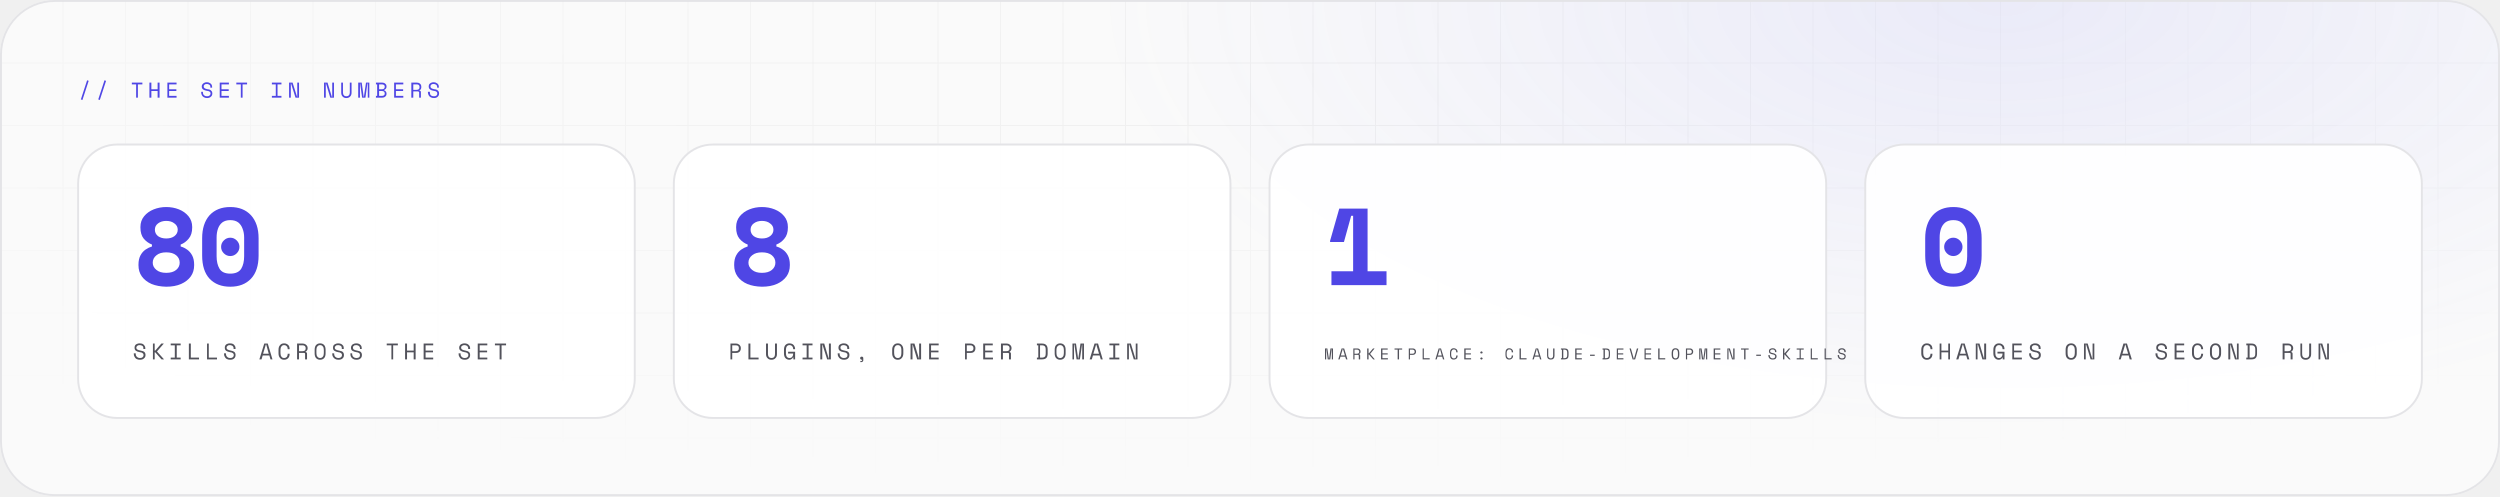
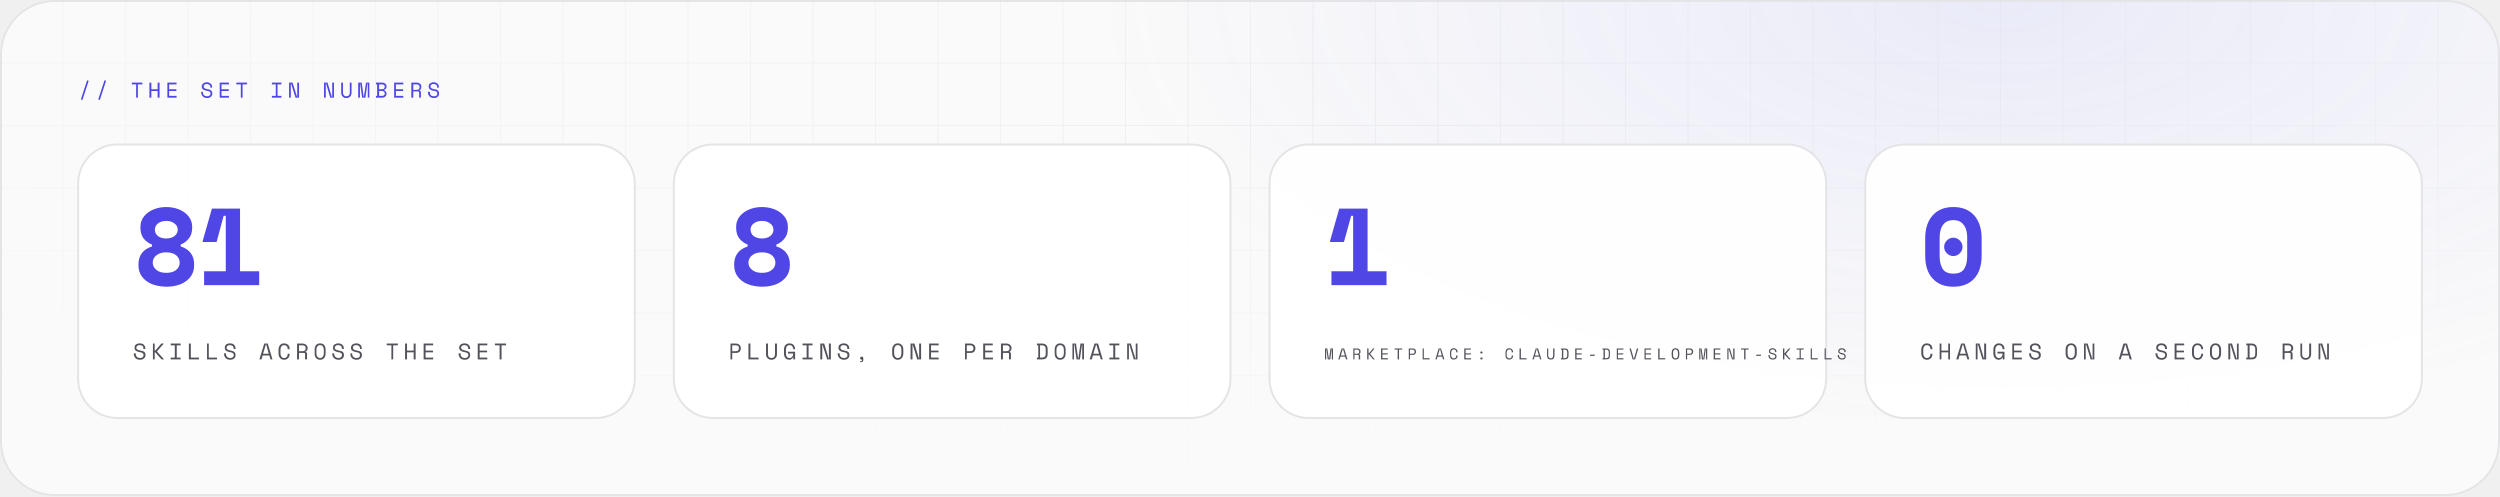
- <svg xmlns="http://www.w3.org/2000/svg" viewBox="0 0 1280 254" width="1280" height="254" role="img" aria-label="80 skills across the set. 8 plugins, one per domain. 1 marketplace: claude-development-skills. 0 changes on a second run">
+ <svg xmlns="http://www.w3.org/2000/svg" viewBox="0 0 1280 254" width="1280" height="254" role="img" aria-label="81 skills across the set. 8 plugins, one per domain. 1 marketplace: claude-development-skills. 0 changes on a second run">
  <defs>
    <radialGradient id="vmp-stats-l-g">
      <stop offset="0" stop-color="#6366f1" stop-opacity="0.1" />
      <stop offset="1" stop-color="#6366f1" stop-opacity="0" />
    </radialGradient>
    <pattern id="vmp-stats-l-grid" width="32" height="32" patternUnits="userSpaceOnUse">
      <path d="M32 0H0V32" fill="none" stroke="#18181b" stroke-opacity="0.05" stroke-width="1" />
    </pattern>
    <radialGradient id="vmp-stats-l-fade" cx="0.5" cy="0.2" r="0.8">
      <stop offset="0" stop-color="#fff" />
      <stop offset="1" stop-color="#fff" stop-opacity="0" />
    </radialGradient>
    <mask id="vmp-stats-l-m">
      <rect width="1280" height="254" fill="url(#vmp-stats-l-fade)" />
    </mask>
    <clipPath id="vmp-stats-l-clip">
      <rect width="1280" height="254" rx="28" />
    </clipPath>
  </defs>
  <g clip-path="url(#vmp-stats-l-clip)">
    <rect width="1280" height="254" fill="#fafafa" />
    <rect width="1280" height="254" fill="url(#vmp-stats-l-grid)" mask="url(#vmp-stats-l-m)" />
    <ellipse cx="1024" cy="0" rx="461" ry="220" fill="url(#vmp-stats-l-g)" />
  </g>
  <rect x="0.5" y="0.5" width="1279" height="253" rx="27.5" fill="none" stroke="#e4e4e7" />
  <path fill="#4f46e5" d="M42.2 51.2 41.4 50.9 44.6 41.1 45.4 41.4ZM51.1 51.2 50.3 50.9 53.5 41.1 54.3 41.4ZM69.7 50V43.2H67.5V42.3H72.9V43.2H70.6V50ZM76.5 50V42.3H77.5V45.7H80.7V42.3H81.7V50H80.7V46.6H77.5V50ZM85.7 50V42.3H90.4V43.2H86.6V45.7H90.3V46.6H86.6V49.1H90.4V50ZM106 50.2Q105.1 50.2 104.4 49.8Q103.7 49.4 103.4 48.8Q103 48.1 103 47.3V47H103.9V47.3Q103.9 48.3 104.5 48.8Q105.1 49.3 106 49.3Q106.9 49.3 107.3 48.9Q107.8 48.5 107.8 47.9V47.8Q107.8 47.2 107.3 46.9Q106.9 46.6 105.9 46.5Q104.7 46.3 104 45.8Q103.3 45.3 103.3 44.3V44.2Q103.3 43.6 103.7 43.1Q104 42.7 104.6 42.4Q105.1 42.1 105.9 42.1Q106.8 42.1 107.4 42.5Q108 42.8 108.3 43.3Q108.6 43.8 108.6 44.5V44.9H107.7V44.5Q107.7 44 107.5 43.7Q107.2 43.3 106.8 43.2Q106.4 43 105.9 43Q105.5 43 105.1 43.1Q104.7 43.3 104.5 43.6Q104.3 43.8 104.3 44.2V44.3Q104.3 44.9 104.8 45.2Q105.3 45.5 106.3 45.7Q107.6 45.8 108.1 46.4Q108.7 46.9 108.7 47.8V47.9Q108.7 48.9 108 49.5Q107.3 50.2 106 50.2ZM112.5 50V42.3H117.2V43.2H113.4V45.7H117.1V46.6H113.4V49.1H117.2V50ZM123.3 50V43.2H121V42.3H126.5V43.2H124.2V50ZM139.2 50V49.1H141.2V43.2H139.2V42.3H144.1V43.2H142.1V49.1H144.1V50ZM148 50V42.3H149.8L152.1 49.6H152.2V42.3H153.1V50H151.3L149 42.7H148.9V50ZM165.9 50V42.3H167.7L169.9 49.6H170.1V42.3H171V50H169.1L166.9 42.7H166.8V50ZM177.3 50.2Q176.1 50.2 175.4 49.4Q174.7 48.7 174.7 47.4V42.3H175.6V47.4Q175.6 48.3 176.1 48.8Q176.5 49.3 177.3 49.3Q178.2 49.3 178.6 48.8Q179.1 48.3 179.1 47.4V42.3H180V47.4Q180 48.7 179.3 49.4Q178.6 50.2 177.3 50.2ZM183.4 50V42.3H185.2L186.2 49.6H186.3L187.4 42.3H189.1V50H188.3V42.7H188.1L187.1 50H185.4L184.4 42.7H184.3V50ZM192.5 50V49.1H193.1V43.2H192.5V42.3H195.6Q196.7 42.3 197.3 42.9Q197.9 43.4 197.9 44.3V44.4Q197.9 45.1 197.5 45.5Q197.1 45.9 196.6 46.1V46.2Q197.1 46.3 197.5 46.8Q197.9 47.2 197.9 47.9V48Q197.9 48.9 197.3 49.4Q196.7 50 195.6 50ZM194.1 45.7H195.6Q196.2 45.7 196.6 45.4Q197 45 197 44.4V44.4Q197 43.8 196.6 43.5Q196.2 43.2 195.5 43.2H194.1ZM194.1 49.1H195.5Q196.2 49.1 196.6 48.8Q197 48.5 197 47.9V47.9Q197 47.3 196.6 46.9Q196.2 46.6 195.6 46.6H194.1ZM201.8 50V42.3H206.5V43.2H202.7V45.7H206.4V46.6H202.7V49.1H206.5V50ZM210.6 50V42.3H213.4Q214.2 42.3 214.7 42.6Q215.2 42.9 215.5 43.4Q215.7 43.8 215.7 44.4V44.7Q215.7 45.1 215.5 45.6Q215.3 46 214.8 46.2V46.4Q215.1 46.4 215.3 46.6Q215.5 46.8 215.5 47.2V50H214.6V47.4Q214.6 47.1 214.4 47Q214.3 46.8 214 46.8H211.6V50ZM211.6 46H213.3Q214.8 46 214.8 44.7V44.5Q214.8 43.9 214.4 43.5Q214.1 43.2 213.3 43.2H211.6ZM222.2 50.2Q221.2 50.2 220.5 49.8Q219.8 49.4 219.5 48.8Q219.1 48.1 219.1 47.3V47H220.1V47.3Q220.1 48.3 220.6 48.8Q221.2 49.3 222.2 49.3Q223 49.3 223.5 48.9Q223.9 48.5 223.9 47.9V47.8Q223.9 47.2 223.4 46.9Q223 46.6 222 46.5Q220.8 46.3 220.2 45.8Q219.5 45.3 219.5 44.3V44.2Q219.5 43.6 219.8 43.1Q220.1 42.7 220.7 42.4Q221.3 42.1 222 42.1Q222.9 42.1 223.5 42.5Q224.1 42.8 224.4 43.3Q224.7 43.8 224.7 44.5V44.9H223.8V44.5Q223.8 44 223.6 43.7Q223.3 43.3 222.9 43.2Q222.5 43 222 43Q221.6 43 221.2 43.1Q220.8 43.3 220.6 43.6Q220.4 43.8 220.4 44.2V44.3Q220.4 44.9 220.9 45.2Q221.4 45.5 222.5 45.7Q223.7 45.8 224.2 46.4Q224.8 46.9 224.8 47.8V47.9Q224.8 48.9 224.1 49.5Q223.5 50.2 222.2 50.2Z" />
  <rect x="40.0" y="74" width="285.0" height="140" rx="20" fill="#ffffff" fill-opacity="0.92" stroke="#e4e4e7" />
-   <path fill="#4f46e5" d="M85.1 146.8Q80.8 146.7 77.6 145.4Q74.4 144 72.6 141.5Q70.9 139.1 70.9 135.8V135.5Q70.9 132.7 71.9 130.8Q72.9 128.9 74.5 127.8Q76.1 126.7 77.8 126.2V125.2Q75.4 124.3 73.6 122.2Q71.9 120.1 71.9 116.5V116.2Q71.9 113 73.8 110.7Q75.7 108.4 78.7 107.2Q81.7 106 85.1 106Q88.6 106 91.6 107.2Q94.6 108.4 96.5 110.7Q98.4 113 98.4 116.2V116.5Q98.4 120.1 96.6 122.2Q94.9 124.3 92.5 125.2V126.2Q94.3 126.7 95.8 127.8Q97.4 128.9 98.4 130.8Q99.4 132.7 99.4 135.5V135.8Q99.4 139.1 97.7 141.5Q95.9 144 92.7 145.4Q89.5 146.8 85.1 146.8ZM85.1 122.1Q87.7 122.1 89.3 120.9Q91 119.6 91 117.6Q91 115.6 89.3 114.4Q87.7 113.1 85.1 113.1Q82.6 113.1 80.9 114.4Q79.3 115.6 79.3 117.6Q79.3 119.6 80.9 120.9Q82.6 122.1 85.1 122.1ZM85.1 139.7Q88.4 139.7 90.2 138.2Q92 136.7 92 134.5Q92 132.2 90.2 130.7Q88.4 129.2 85.1 129.2Q81.9 129.2 80.1 130.7Q78.2 132.2 78.2 134.5Q78.2 136.7 80.1 138.2Q81.9 139.7 85.1 139.7ZM117.9 146.8Q111.2 146.8 107.3 142.7Q103.5 138.6 103.5 130.8V122Q103.5 114.5 107.3 110.2Q111.2 106 117.9 106Q124.6 106 128.5 110.2Q132.4 114.5 132.4 122V130.8Q132.4 138.6 128.5 142.7Q124.6 146.8 117.9 146.8ZM117.9 140.1Q121.9 140.1 123.5 137.6Q125 135.1 125 131.2V121.6Q125 119.1 124.2 117.1Q123.5 115.1 122 113.9Q120.4 112.7 117.9 112.7Q115.4 112.7 113.8 113.9Q112.3 115.1 111.6 117.1Q110.9 119.1 110.9 121.6V131.2Q110.9 135.1 112.4 137.6Q113.9 140.1 117.9 140.1ZM117.9 131.1Q116 131.1 114.6 129.7Q113.2 128.3 113.2 126.4Q113.2 124.5 114.6 123.1Q116 121.7 117.9 121.7Q119.8 121.7 121.2 123.1Q122.6 124.5 122.6 126.4Q122.6 128.3 121.2 129.7Q119.8 131.1 117.9 131.1Z" />
+   <path fill="#4f46e5" d="M85.1 146.8Q80.8 146.7 77.6 145.4Q74.4 144 72.6 141.5Q70.9 139.1 70.9 135.8V135.5Q70.9 132.7 71.9 130.8Q72.9 128.9 74.5 127.8Q76.1 126.7 77.8 126.2V125.2Q75.4 124.3 73.6 122.2Q71.9 120.1 71.9 116.5V116.2Q71.9 113 73.8 110.7Q75.7 108.4 78.7 107.2Q81.7 106 85.1 106Q88.6 106 91.6 107.2Q94.6 108.4 96.5 110.7Q98.4 113 98.4 116.2V116.5Q98.4 120.1 96.6 122.2Q94.9 124.3 92.5 125.2V126.2Q94.3 126.7 95.8 127.8Q97.4 128.9 98.4 130.8Q99.4 132.7 99.4 135.5V135.8Q99.4 139.1 97.7 141.5Q95.9 144 92.7 145.4Q89.5 146.8 85.1 146.8ZM85.1 122.1Q87.7 122.1 89.3 120.9Q91 119.6 91 117.6Q91 115.6 89.3 114.4Q87.7 113.1 85.1 113.1Q82.6 113.1 80.9 114.4Q79.3 115.6 79.3 117.6Q79.3 119.6 80.9 120.9Q82.6 122.1 85.1 122.1ZM85.1 139.7Q88.4 139.7 90.2 138.2Q92 136.7 92 134.5Q92 132.2 90.2 130.7Q88.4 129.2 85.1 129.2Q81.9 129.2 80.1 130.7Q78.2 132.2 78.2 134.5Q78.2 136.7 80.1 138.2Q81.9 139.7 85.1 139.7ZM104.5 146V138.9H115.6V110.5H114.5L110.9 123.9H103.8V123.3L108.5 106.8H122.9V138.9H132.7V146Z" />
  <path fill="#52525b" d="M71.7 184.2Q70.6 184.2 69.9 183.8Q69.2 183.4 68.9 182.7Q68.5 182.1 68.5 181.2V180.9H69.5V181.1Q69.5 182.2 70.1 182.7Q70.7 183.3 71.7 183.3Q72.6 183.3 73 182.9Q73.5 182.5 73.5 181.8V181.7Q73.5 181.1 73 180.8Q72.6 180.4 71.5 180.3Q70.3 180.1 69.6 179.6Q68.9 179.1 68.9 178.1V177.9Q68.9 177.3 69.2 176.8Q69.5 176.3 70.1 176.1Q70.7 175.8 71.5 175.8Q72.4 175.8 73.1 176.1Q73.7 176.5 74 177Q74.4 177.5 74.4 178.2V178.7H73.4V178.3Q73.4 177.7 73.2 177.4Q72.9 177 72.5 176.9Q72 176.7 71.5 176.7Q71.1 176.7 70.7 176.8Q70.3 177 70.1 177.3Q69.8 177.5 69.8 178V178Q69.8 178.7 70.4 179Q70.9 179.3 72 179.5Q73.3 179.7 73.9 180.2Q74.5 180.8 74.5 181.7V181.8Q74.5 182.9 73.7 183.5Q73 184.2 71.7 184.2ZM78.3 184V175.9H79.2V179.5H79.5L82.6 175.9H83.8V176L80.4 179.9V180L83.9 183.9V184H82.7L79.5 180.4H79.2V184ZM87.4 184V183.1H89.5V176.8H87.4V175.9H92.5V176.8H90.5V183.1H92.5V184ZM96.7 184V175.9H97.7V183.1H101.9V184ZM106 184V175.9H106.9V183.1H111.1V184ZM117.9 184.2Q116.8 184.2 116.1 183.8Q115.4 183.4 115.1 182.7Q114.7 182.1 114.7 181.2V180.9H115.7V181.1Q115.7 182.2 116.3 182.7Q116.8 183.3 117.9 183.3Q118.8 183.3 119.2 182.9Q119.7 182.5 119.7 181.8V181.7Q119.7 181.1 119.2 180.8Q118.7 180.4 117.7 180.3Q116.5 180.1 115.8 179.6Q115.1 179.1 115.1 178.1V177.9Q115.1 177.3 115.4 176.8Q115.7 176.3 116.3 176.1Q116.9 175.8 117.7 175.8Q118.6 175.8 119.3 176.1Q119.9 176.5 120.2 177Q120.6 177.5 120.6 178.2V178.7H119.6V178.3Q119.6 177.7 119.3 177.4Q119.1 177 118.6 176.9Q118.2 176.7 117.7 176.7Q117.3 176.7 116.9 176.8Q116.5 177 116.3 177.3Q116 177.5 116 178V178Q116 178.7 116.6 179Q117.1 179.3 118.2 179.5Q119.4 179.7 120 180.2Q120.6 180.8 120.6 181.7V181.8Q120.6 182.9 119.9 183.5Q119.2 184.2 117.9 184.2ZM132.8 184 135.3 175.9H137.1L139.5 184H138.5L137.9 182H134.5L133.9 184ZM134.7 181.1H137.6L136.3 176.4H136.1ZM145.5 184.2Q144.1 184.2 143.4 183.3Q142.6 182.5 142.6 180.9V179.1Q142.6 177.5 143.4 176.7Q144.1 175.8 145.5 175.8Q146.4 175.8 147 176.2Q147.7 176.6 148 177.2Q148.3 177.9 148.3 178.7V178.8H147.3V178.7Q147.3 178.2 147.1 177.7Q146.9 177.3 146.5 177Q146.1 176.7 145.5 176.7Q144.5 176.7 144.1 177.4Q143.6 178 143.6 179.1V180.8Q143.6 182 144.1 182.6Q144.5 183.3 145.5 183.3Q146.1 183.3 146.5 183Q147 182.7 147.1 182.2Q147.3 181.8 147.3 181.2V181.1H148.3V181.2Q148.3 182.1 148 182.7Q147.7 183.4 147 183.8Q146.4 184.2 145.5 184.2ZM152.1 184V175.9H155Q155.8 175.9 156.4 176.3Q156.9 176.6 157.2 177.1Q157.5 177.5 157.5 178.1V178.5Q157.5 178.9 157.2 179.4Q157 179.8 156.4 180.1V180.2Q156.8 180.3 157 180.5Q157.2 180.7 157.2 181.1V184H156.2V181.3Q156.2 181 156.1 180.8Q155.9 180.7 155.6 180.7H153.1V184ZM153.1 179.8H154.9Q156.5 179.8 156.5 178.4V178.2Q156.5 177.6 156.1 177.2Q155.7 176.8 154.9 176.8H153.1ZM163.9 184.2Q162.6 184.2 161.8 183.3Q161.1 182.5 161.1 180.9V179.1Q161.1 177.5 161.8 176.7Q162.6 175.8 163.9 175.8Q165.2 175.8 166 176.7Q166.7 177.5 166.7 179.1V180.9Q166.7 182.5 166 183.3Q165.2 184.2 163.9 184.2ZM163.9 183.3Q164.8 183.3 165.3 182.6Q165.8 182 165.8 180.8V179.1Q165.8 178 165.3 177.4Q164.8 176.7 163.9 176.7Q163 176.7 162.5 177.4Q162 178 162 179.1V180.8Q162 182 162.5 182.6Q163 183.3 163.9 183.3ZM173.3 184.2Q172.3 184.2 171.6 183.8Q170.9 183.4 170.5 182.7Q170.1 182.1 170.1 181.2V180.9H171.1V181.1Q171.1 182.2 171.7 182.7Q172.3 183.3 173.3 183.3Q174.2 183.3 174.6 182.9Q175.1 182.5 175.1 181.8V181.7Q175.1 181.1 174.6 180.8Q174.2 180.4 173.1 180.3Q171.9 180.1 171.2 179.6Q170.5 179.1 170.5 178.1V177.9Q170.5 177.3 170.8 176.8Q171.2 176.3 171.8 176.1Q172.4 175.8 173.1 175.8Q174 175.8 174.7 176.1Q175.3 176.5 175.7 177Q176 177.5 176 178.2V178.7H175V178.3Q175 177.7 174.8 177.4Q174.5 177 174.1 176.9Q173.6 176.7 173.1 176.7Q172.7 176.7 172.3 176.8Q171.9 177 171.7 177.3Q171.4 177.5 171.4 178V178Q171.4 178.7 172 179Q172.5 179.3 173.6 179.5Q174.9 179.7 175.5 180.2Q176.1 180.8 176.1 181.7V181.8Q176.1 182.9 175.4 183.5Q174.7 184.2 173.3 184.2ZM182.5 184.2Q181.5 184.2 180.8 183.8Q180.1 183.4 179.7 182.7Q179.4 182.1 179.4 181.2V180.9H180.3V181.1Q180.3 182.2 180.9 182.7Q181.5 183.3 182.5 183.3Q183.4 183.3 183.9 182.9Q184.3 182.5 184.3 181.8V181.7Q184.3 181.1 183.9 180.8Q183.4 180.4 182.4 180.3Q181.2 180.1 180.4 179.6Q179.7 179.1 179.7 178.1V177.9Q179.7 177.3 180.1 176.8Q180.4 176.3 181 176.1Q181.6 175.8 182.4 175.8Q183.3 175.8 183.9 176.1Q184.6 176.5 184.9 177Q185.2 177.5 185.2 178.2V178.7H184.3V178.3Q184.3 177.7 184 177.4Q183.7 177 183.3 176.9Q182.9 176.7 182.4 176.7Q181.9 176.7 181.5 176.8Q181.2 177 180.9 177.3Q180.7 177.5 180.7 178V178Q180.7 178.7 181.2 179Q181.8 179.3 182.8 179.5Q184.1 179.7 184.7 180.2Q185.3 180.8 185.3 181.7V181.8Q185.3 182.9 184.6 183.5Q183.9 184.2 182.5 184.2ZM200.4 184V176.8H198V175.9H203.7V176.8H201.3V184ZM207.4 184V175.9H208.4V179.5H211.8V175.9H212.8V184H211.8V180.4H208.4V184ZM216.9 184V175.9H221.8V176.8H217.9V179.5H221.7V180.4H217.9V183.1H221.8V184ZM238 184.2Q236.9 184.2 236.2 183.8Q235.5 183.4 235.2 182.7Q234.8 182.1 234.8 181.2V180.9H235.8V181.1Q235.8 182.2 236.4 182.7Q236.9 183.3 238 183.3Q238.9 183.3 239.3 182.9Q239.8 182.5 239.8 181.8V181.7Q239.8 181.1 239.3 180.8Q238.8 180.4 237.8 180.3Q236.6 180.1 235.9 179.6Q235.1 179.1 235.1 178.1V177.9Q235.1 177.3 235.5 176.8Q235.8 176.3 236.4 176.1Q237 175.8 237.8 175.8Q238.7 175.8 239.3 176.1Q240 176.5 240.3 177Q240.7 177.5 240.7 178.2V178.7H239.7V178.3Q239.7 177.7 239.4 177.4Q239.2 177 238.7 176.9Q238.3 176.7 237.8 176.7Q237.4 176.7 237 176.8Q236.6 177 236.3 177.3Q236.1 177.5 236.1 178V178Q236.1 178.7 236.7 179Q237.2 179.3 238.3 179.5Q239.5 179.7 240.1 180.2Q240.7 180.8 240.7 181.7V181.8Q240.7 182.9 240 183.5Q239.3 184.2 238 184.2ZM244.6 184V175.9H249.5V176.8H245.6V179.5H249.4V180.4H245.6V183.1H249.5V184ZM255.8 184V176.8H253.4V175.9H259.1V176.8H256.8V184Z" />
  <rect x="345.0" y="74" width="285.0" height="140" rx="20" fill="#ffffff" fill-opacity="0.92" stroke="#e4e4e7" />
  <path fill="#4f46e5" d="M390.1 146.8Q385.8 146.7 382.6 145.4Q379.4 144 377.6 141.5Q375.9 139.1 375.9 135.8V135.5Q375.9 132.7 376.9 130.8Q377.9 128.9 379.5 127.8Q381.1 126.7 382.8 126.2V125.2Q380.4 124.3 378.6 122.2Q376.9 120.1 376.9 116.5V116.2Q376.9 113 378.8 110.7Q380.7 108.4 383.7 107.2Q386.7 106 390.1 106Q393.6 106 396.6 107.2Q399.6 108.4 401.5 110.7Q403.4 113 403.4 116.2V116.5Q403.4 120.1 401.6 122.2Q399.9 124.3 397.5 125.2V126.2Q399.3 126.7 400.8 127.8Q402.4 128.9 403.4 130.8Q404.4 132.7 404.4 135.5V135.8Q404.4 139.1 402.7 141.5Q400.9 144 397.7 145.4Q394.5 146.8 390.1 146.8ZM390.1 122.1Q392.7 122.1 394.3 120.9Q396 119.6 396 117.6Q396 115.6 394.3 114.4Q392.7 113.1 390.1 113.1Q387.6 113.1 385.9 114.4Q384.3 115.6 384.3 117.6Q384.3 119.6 385.9 120.9Q387.6 122.1 390.1 122.1ZM390.1 139.7Q393.4 139.7 395.2 138.2Q397 136.7 397 134.5Q397 132.2 395.2 130.7Q393.4 129.2 390.1 129.2Q386.9 129.2 385.1 130.7Q383.2 132.2 383.2 134.5Q383.2 136.7 385.1 138.2Q386.9 139.7 390.1 139.7Z" />
  <path fill="#52525b" d="M374 184V175.9H376.9Q377.7 175.9 378.2 176.3Q378.8 176.6 379 177.1Q379.3 177.5 379.3 178.1V178.5Q379.3 179.1 379 179.6Q378.8 180.1 378.2 180.4Q377.7 180.7 376.9 180.7H374.9V184ZM374.9 179.8H376.7Q378.3 179.8 378.3 178.4V178.2Q378.3 177.6 378 177.2Q377.6 176.8 376.7 176.8H374.9ZM383.2 184V175.9H384.2V183.1H388.4V184ZM395 184.2Q393.7 184.2 393 183.4Q392.2 182.7 392.2 181.3V175.9H393.2V181.3Q393.2 182.3 393.7 182.8Q394.1 183.3 395 183.3Q395.9 183.3 396.3 182.8Q396.8 182.3 396.8 181.3V175.9H397.8V181.3Q397.8 182.7 397 183.4Q396.3 184.2 395 184.2ZM404.2 184.2Q402.9 184.2 402.1 183.3Q401.4 182.5 401.4 180.9V179.1Q401.4 177.5 402.1 176.7Q402.9 175.8 404.2 175.8Q405.1 175.8 405.8 176.2Q406.4 176.6 406.7 177.2Q407.1 177.9 407.1 178.7V178.8H406.1V178.7Q406.1 178.2 405.9 177.7Q405.7 177.3 405.3 177Q404.9 176.7 404.2 176.7Q403.3 176.7 402.8 177.4Q402.4 178 402.4 179.1V180.8Q402.4 182 402.8 182.6Q403.3 183.3 404.2 183.3Q405.1 183.3 405.6 182.7Q406.1 182.1 406.1 181.2V181H403.5V180.1H407.1V184H406.2V183H406Q405.8 183.5 405.3 183.8Q404.8 184.2 404.2 184.2ZM410.9 184V183.1H413V176.8H410.9V175.9H416V176.8H414V183.1H416V184ZM420 184V175.9H422L424.3 183.6H424.4V175.9H425.4V184H423.5L421.1 176.4H421V184ZM432.1 184.2Q431.1 184.2 430.4 183.8Q429.7 183.4 429.3 182.7Q428.9 182.1 428.9 181.2V180.9H429.9V181.1Q429.9 182.2 430.5 182.7Q431.1 183.3 432.1 183.3Q433 183.3 433.5 182.9Q433.9 182.5 433.9 181.8V181.7Q433.9 181.1 433.4 180.8Q433 180.4 431.9 180.3Q430.7 180.1 430 179.6Q429.3 179.1 429.3 178.1V177.9Q429.3 177.3 429.6 176.8Q430 176.3 430.6 176.1Q431.2 175.8 431.9 175.8Q432.9 175.8 433.5 176.1Q434.1 176.5 434.5 177Q434.8 177.5 434.8 178.2V178.7H433.8V178.3Q433.8 177.7 433.6 177.4Q433.3 177 432.9 176.9Q432.4 176.7 431.9 176.7Q431.5 176.7 431.1 176.8Q430.7 177 430.5 177.3Q430.3 177.5 430.3 178V178Q430.3 178.7 430.8 179Q431.3 179.3 432.4 179.5Q433.7 179.7 434.3 180.2Q434.9 180.8 434.9 181.7V181.8Q434.9 182.9 434.2 183.5Q433.5 184.2 432.1 184.2ZM440.5 185.4V184.8H441.1Q441.4 184.8 441.4 184.4V184.1Q441.3 184.2 441.2 184.2Q440.9 184.2 440.6 183.9Q440.4 183.7 440.4 183.4Q440.4 183 440.6 182.8Q440.9 182.6 441.2 182.6Q441.5 182.6 441.8 182.8Q442 183 442 183.4V184.5Q442 184.9 441.7 185.1Q441.5 185.4 441.1 185.4ZM459.7 184.2Q458.3 184.2 457.6 183.3Q456.8 182.5 456.8 180.9V179.1Q456.8 177.5 457.6 176.7Q458.3 175.8 459.7 175.8Q461 175.8 461.7 176.7Q462.5 177.5 462.5 179.1V180.9Q462.5 182.5 461.7 183.3Q461 184.2 459.7 184.2ZM459.7 183.3Q460.6 183.3 461.1 182.6Q461.5 182 461.5 180.8V179.1Q461.5 178 461.1 177.4Q460.6 176.7 459.7 176.7Q458.7 176.7 458.3 177.4Q457.8 178 457.8 179.1V180.8Q457.8 182 458.3 182.6Q458.7 183.3 459.7 183.3ZM466.2 184V175.9H468.2L470.5 183.6H470.6V175.9H471.6V184H469.6L467.3 176.4H467.2V184ZM475.7 184V175.9H480.6V176.8H476.7V179.5H480.5V180.4H476.7V183.1H480.6V184ZM494.1 184V175.9H496.9Q497.8 175.9 498.3 176.3Q498.9 176.6 499.1 177.1Q499.4 177.5 499.4 178.1V178.5Q499.4 179.1 499.1 179.6Q498.9 180.1 498.3 180.4Q497.8 180.7 496.9 180.7H495V184ZM495 179.8H496.8Q498.4 179.8 498.4 178.4V178.2Q498.4 177.6 498 177.2Q497.6 176.8 496.8 176.8H495ZM503.4 184V175.9H508.3V176.8H504.4V179.5H508.2V180.4H504.4V183.1H508.4V184ZM512.5 184V175.9H515.4Q516.3 175.9 516.8 176.3Q517.3 176.6 517.6 177.1Q517.9 177.5 517.9 178.1V178.5Q517.9 178.9 517.6 179.4Q517.4 179.8 516.9 180.1V180.2Q517.2 180.3 517.4 180.5Q517.6 180.7 517.6 181.1V184H516.6V181.3Q516.6 181 516.5 180.8Q516.4 180.7 516 180.7H513.5V184ZM513.5 179.8H515.3Q516.9 179.8 516.9 178.4V178.2Q516.9 177.6 516.5 177.2Q516.1 176.8 515.3 176.8H513.5ZM530.9 184V183.1H531.6V176.8H530.9V175.9H533.5Q535 175.9 535.7 176.7Q536.4 177.4 536.4 178.9V181Q536.4 182.6 535.7 183.3Q535 184 533.5 184ZM532.5 183.1H533.4Q534.1 183.1 534.5 182.9Q535 182.7 535.2 182.3Q535.4 181.8 535.4 180.9V179Q535.4 178.2 535.2 177.7Q535 177.2 534.5 177Q534.1 176.8 533.4 176.8H532.5ZM542.8 184.2Q541.5 184.2 540.7 183.3Q540 182.5 540 180.9V179.1Q540 177.5 540.7 176.7Q541.5 175.8 542.8 175.8Q544.1 175.8 544.9 176.7Q545.6 177.5 545.6 179.1V180.9Q545.6 182.5 544.9 183.3Q544.1 184.2 542.8 184.2ZM542.8 183.3Q543.7 183.3 544.2 182.6Q544.7 182 544.7 180.8V179.1Q544.7 178 544.2 177.4Q543.7 176.7 542.8 176.7Q541.9 176.7 541.4 177.4Q540.9 178 540.9 179.1V180.8Q540.9 182 541.4 182.6Q541.9 183.3 542.8 183.3ZM549.1 184V175.9H550.9L552 183.6H552.1L553.2 175.9H555V184H554.1V176.4H554L552.9 184H551.2L550.1 176.4H549.9V184ZM557.9 184 560.4 175.9H562.2L564.6 184H563.6L563 182H559.6L559 184ZM559.8 181.1H562.7L561.3 176.4H561.2ZM568 184V183.1H570V176.8H568V175.9H573.1V176.8H571V183.1H573.1V184ZM577.1 184V175.9H579L581.3 183.6H581.5V175.9H582.4V184H580.5L578.2 176.4H578V184Z" />
  <rect x="650.0" y="74" width="285.0" height="140" rx="20" fill="#ffffff" fill-opacity="0.92" stroke="#e4e4e7" />
  <path fill="#4f46e5" d="M681.7 146V138.9H692.8V110.5H691.8L688.1 123.9H681V123.3L685.7 106.8H700.2V138.9H709.9V146Z" />
  <path fill="#52525b" d="M678.4 184V178.4H679.6L680.4 183.7H680.5L681.2 178.4H682.5V184H681.9V178.7H681.8L681.1 184H679.8L679.1 178.7H679V184ZM685.2 184 686.9 178.4H688.2L689.9 184H689.2L688.7 182.6H686.3L685.9 184ZM686.5 182H688.6L687.6 178.7H687.5ZM692.9 184V178.4H694.9Q695.4 178.4 695.8 178.6Q696.2 178.8 696.4 179.2Q696.6 179.5 696.6 179.9V180.2Q696.6 180.5 696.4 180.8Q696.2 181.1 695.9 181.3V181.4Q696.1 181.4 696.3 181.5Q696.4 181.7 696.4 182V184H695.7V182.1Q695.7 181.9 695.6 181.8Q695.5 181.7 695.3 181.7H693.5V184ZM693.5 181.1H694.8Q695.9 181.1 695.9 180.1V180Q695.9 179.5 695.6 179.3Q695.4 179 694.8 179H693.5ZM700 184V178.4H700.7V180.9H700.9L703 178.4H703.8V178.4L701.5 181.2V181.2L703.9 184V184H703.1L700.9 181.5H700.7V184ZM707.1 184V178.4H710.5V179H707.8V180.9H710.5V181.5H707.8V183.4H710.6V184ZM715.6 184V179H714V178.4H717.9V179H716.3V184ZM721.3 184V178.4H723.3Q723.8 178.4 724.2 178.6Q724.6 178.8 724.8 179.2Q725 179.5 725 179.9V180.2Q725 180.6 724.8 180.9Q724.6 181.3 724.2 181.5Q723.8 181.7 723.3 181.7H721.9V184ZM721.9 181.1H723.2Q724.3 181.1 724.3 180.1V180Q724.3 179.5 724 179.3Q723.7 179 723.2 179H721.9ZM728.4 184V178.4H729V183.4H732V184ZM734.9 184 736.6 178.4H737.8L739.5 184H738.8L738.4 182.6H736L735.6 184ZM736.2 182H738.2L737.3 178.7H737.2ZM744.3 184.1Q743.4 184.1 742.9 183.5Q742.4 182.9 742.4 181.8V180.6Q742.4 179.5 742.9 178.9Q743.4 178.3 744.3 178.3Q745 178.3 745.4 178.6Q745.9 178.8 746.1 179.3Q746.3 179.8 746.3 180.3V180.4H745.6V180.3Q745.6 180 745.5 179.6Q745.4 179.3 745.1 179.1Q744.8 178.9 744.3 178.9Q743.7 178.9 743.4 179.4Q743 179.9 743 180.6V181.8Q743 182.6 743.4 183Q743.7 183.5 744.3 183.5Q744.8 183.5 745.1 183.3Q745.4 183.1 745.5 182.8Q745.6 182.4 745.6 182.1V182H746.3V182.1Q746.3 182.6 746.1 183.1Q745.9 183.6 745.4 183.8Q745 184.1 744.3 184.1ZM749.7 184V178.4H753.1V179H750.4V180.9H753.1V181.5H750.4V183.4H753.2V184ZM758.5 181Q758.3 181 758.1 180.9Q757.9 180.7 757.9 180.5Q757.9 180.2 758.1 180.1Q758.3 179.9 758.5 179.9Q758.7 179.9 758.9 180.1Q759.1 180.2 759.1 180.5Q759.1 180.7 758.9 180.9Q758.7 181 758.5 181ZM758.5 184.1Q758.3 184.1 758.1 183.9Q757.9 183.8 757.9 183.6Q757.9 183.3 758.1 183.2Q758.3 183 758.5 183Q758.7 183 758.9 183.2Q759.1 183.3 759.1 183.6Q759.1 183.8 758.9 183.9Q758.7 184.1 758.5 184.1ZM772.7 184.1Q771.8 184.1 771.3 183.5Q770.8 182.9 770.8 181.8V180.6Q770.8 179.5 771.3 178.9Q771.8 178.3 772.7 178.3Q773.4 178.3 773.8 178.6Q774.2 178.8 774.5 179.3Q774.7 179.8 774.7 180.3V180.4H774V180.3Q774 180 773.9 179.6Q773.8 179.3 773.5 179.1Q773.2 178.9 772.7 178.9Q772.1 178.9 771.8 179.4Q771.4 179.9 771.4 180.6V181.8Q771.4 182.6 771.8 183Q772.1 183.5 772.7 183.5Q773.2 183.5 773.5 183.3Q773.8 183.1 773.9 182.8Q774 182.4 774 182.1V182H774.7V182.1Q774.7 182.6 774.5 183.1Q774.2 183.6 773.8 183.8Q773.4 184.1 772.7 184.1ZM778 184V178.4H778.7V183.4H781.6V184ZM784.6 184 786.3 178.4H787.5L789.2 184H788.5L788.1 182.6H785.7L785.3 184ZM785.9 182H787.9L786.9 178.7H786.8ZM794 184.1Q793.1 184.1 792.6 183.6Q792.1 183.1 792.1 182.1V178.4H792.7V182.1Q792.7 182.8 793.1 183.1Q793.4 183.5 794 183.5Q794.6 183.5 794.9 183.1Q795.2 182.8 795.2 182.1V178.4H795.9V182.1Q795.9 183.1 795.4 183.6Q794.9 184.1 794 184.1ZM799.2 184V183.4H799.7V179H799.2V178.4H801.1Q802.1 178.4 802.6 178.9Q803.1 179.4 803.1 180.5V181.9Q803.1 183 802.6 183.5Q802.1 184 801.1 184ZM800.4 183.4H801Q801.4 183.4 801.8 183.2Q802.1 183.1 802.2 182.8Q802.4 182.5 802.4 181.9V180.5Q802.4 179.9 802.2 179.6Q802.1 179.3 801.8 179.2Q801.4 179 801 179H800.4ZM806.5 184V178.4H809.9V179H807.2V180.9H809.8V181.5H807.2V183.4H809.9V184ZM814.1 182.2V181.6H816.5V182.2ZM820.5 184V183.4H821V179H820.5V178.4H822.3Q823.4 178.4 823.9 178.9Q824.3 179.4 824.3 180.5V181.9Q824.3 183 823.9 183.5Q823.4 184 822.3 184ZM821.7 183.4H822.2Q822.7 183.4 823.1 183.2Q823.4 183.1 823.5 182.8Q823.7 182.5 823.7 181.9V180.5Q823.7 179.9 823.5 179.6Q823.4 179.3 823.1 179.2Q822.7 179 822.2 179H821.7ZM827.8 184V178.4H831.2V179H828.4V180.9H831.1V181.5H828.4V183.4H831.2V184ZM835.9 184 834.3 178.4H835L836.5 183.7H836.6L838.1 178.4H838.8L837.2 184ZM842 184V178.4H845.4V179H842.6V180.9H845.3V181.5H842.6V183.4H845.4V184ZM849 184V178.4H849.7V183.4H852.6V184ZM857.8 184.1Q856.9 184.1 856.4 183.5Q855.9 182.9 855.9 181.8V180.6Q855.9 179.5 856.4 178.9Q856.9 178.3 857.8 178.3Q858.8 178.3 859.3 178.9Q859.8 179.5 859.8 180.6V181.8Q859.8 182.9 859.3 183.5Q858.8 184.1 857.8 184.1ZM857.8 183.5Q858.5 183.5 858.8 183Q859.1 182.6 859.1 181.8V180.6Q859.1 179.9 858.8 179.4Q858.5 178.9 857.8 178.9Q857.2 178.9 856.9 179.4Q856.6 179.9 856.6 180.6V181.8Q856.6 182.6 856.9 183Q857.2 183.5 857.8 183.5ZM863.2 184V178.4H865.2Q865.8 178.4 866.1 178.6Q866.5 178.8 866.7 179.2Q866.9 179.5 866.9 179.9V180.2Q866.9 180.6 866.7 180.9Q866.5 181.3 866.1 181.5Q865.7 181.7 865.2 181.7H863.8V184ZM863.8 181.1H865.1Q866.2 181.1 866.2 180.1V180Q866.2 179.5 865.9 179.3Q865.7 179 865.1 179H863.8ZM870 184V178.4H871.2L872 183.7H872.1L872.8 178.4H874.1V184H873.5V178.7H873.4L872.6 184H871.4L870.7 178.7H870.6V184ZM877.4 184V178.4H880.8V179H878.1V180.9H880.8V181.5H878.1V183.4H880.9V184ZM884.4 184V178.4H885.7L887.3 183.7H887.4V178.4H888.1V184H886.8L885.1 178.7H885V184ZM893 184V179H891.4V178.4H895.3V179H893.7V184ZM899.2 182.2V181.6H901.6V182.2ZM907.6 184.1Q906.9 184.1 906.4 183.8Q905.9 183.6 905.7 183.1Q905.4 182.6 905.4 182.1V181.8H906.1V182Q906.1 182.7 906.5 183.1Q906.9 183.5 907.6 183.5Q908.3 183.5 908.6 183.2Q908.9 182.9 908.9 182.5V182.4Q908.9 182 908.6 181.8Q908.2 181.5 907.5 181.4Q906.7 181.3 906.2 180.9Q905.7 180.6 905.7 179.9V179.8Q905.7 179.3 905.9 179Q906.1 178.7 906.6 178.5Q907 178.3 907.5 178.3Q908.2 178.3 908.6 178.5Q909 178.8 909.3 179.1Q909.5 179.5 909.5 180V180.3H908.8V180Q908.8 179.6 908.7 179.4Q908.5 179.2 908.2 179Q907.9 178.9 907.5 178.9Q907.2 178.9 906.9 179Q906.7 179.1 906.5 179.3Q906.3 179.5 906.3 179.8V179.8Q906.3 180.3 906.7 180.5Q907.1 180.7 907.8 180.8Q908.7 181 909.1 181.4Q909.6 181.7 909.6 182.4V182.5Q909.6 183.2 909.1 183.7Q908.6 184.1 907.6 184.1ZM912.9 184V178.4H913.6V180.9H913.7L915.9 178.4H916.7V178.4L914.4 181.2V181.2L916.8 184V184H916L913.7 181.5H913.6V184ZM919.9 184V183.4H921.4V179H919.9V178.4H923.5V179H922V183.4H923.5V184ZM927.1 184V178.4H927.7V183.4H930.7V184ZM934.2 184V178.4H934.8V183.4H937.8V184ZM943.1 184.1Q942.4 184.1 941.9 183.8Q941.4 183.6 941.2 183.1Q940.9 182.6 940.9 182.1V181.8H941.6V182Q941.6 182.7 942 183.1Q942.4 183.5 943.1 183.5Q943.7 183.5 944.1 183.2Q944.4 182.9 944.4 182.5V182.4Q944.4 182 944 181.8Q943.7 181.5 943 181.4Q942.2 181.3 941.7 180.9Q941.2 180.6 941.2 179.9V179.8Q941.2 179.3 941.4 179Q941.6 178.7 942 178.5Q942.5 178.3 943 178.3Q943.6 178.3 944.1 178.5Q944.5 178.8 944.8 179.1Q945 179.5 945 180V180.3H944.3V180Q944.3 179.6 944.1 179.4Q944 179.2 943.6 179Q943.3 178.9 943 178.9Q942.7 178.9 942.4 179Q942.2 179.1 942 179.3Q941.8 179.5 941.8 179.8V179.8Q941.8 180.3 942.2 180.5Q942.6 180.7 943.3 180.8Q944.2 181 944.6 181.4Q945 181.7 945 182.4V182.5Q945 183.2 944.5 183.7Q944.1 184.1 943.1 184.1Z" />
  <rect x="955.0" y="74" width="285.0" height="140" rx="20" fill="#ffffff" fill-opacity="0.92" stroke="#e4e4e7" />
  <path fill="#4f46e5" d="M1000.1 146.8Q993.4 146.8 989.6 142.7Q985.7 138.6 985.7 130.8V122Q985.7 114.5 989.6 110.2Q993.4 106 1000.1 106Q1006.9 106 1010.7 110.2Q1014.6 114.5 1014.6 122V130.8Q1014.6 138.6 1010.7 142.7Q1006.9 146.8 1000.1 146.8ZM1000.1 140.1Q1004.2 140.1 1005.7 137.6Q1007.2 135.1 1007.2 131.2V121.6Q1007.2 119.1 1006.5 117.1Q1005.7 115.1 1004.2 113.9Q1002.7 112.7 1000.1 112.7Q997.6 112.7 996 113.9Q994.5 115.1 993.8 117.1Q993.1 119.1 993.1 121.6V131.2Q993.1 135.1 994.6 137.6Q996.1 140.1 1000.1 140.1ZM1000.1 131.1Q998.2 131.1 996.8 129.7Q995.4 128.3 995.4 126.4Q995.4 124.5 996.8 123.1Q998.2 121.7 1000.1 121.7Q1002 121.7 1003.4 123.1Q1004.8 124.5 1004.8 126.4Q1004.8 128.3 1003.4 129.7Q1002 131.1 1000.1 131.1Z" />
  <path fill="#52525b" d="M986.6 184.2Q985.2 184.2 984.5 183.3Q983.7 182.5 983.7 180.9V179.1Q983.7 177.5 984.5 176.7Q985.2 175.8 986.6 175.8Q987.5 175.8 988.1 176.2Q988.8 176.6 989.1 177.2Q989.4 177.9 989.4 178.7V178.8H988.4V178.7Q988.4 178.2 988.2 177.7Q988 177.3 987.6 177Q987.2 176.7 986.6 176.7Q985.6 176.7 985.2 177.4Q984.7 178 984.7 179.1V180.8Q984.7 182 985.2 182.6Q985.6 183.3 986.6 183.3Q987.2 183.3 987.6 183Q988 182.7 988.2 182.2Q988.4 181.8 988.4 181.2V181.1H989.4V181.2Q989.4 182.1 989.1 182.7Q988.8 183.4 988.1 183.8Q987.5 184.2 986.6 184.2ZM993.1 184V175.9H994V179.5H997.5V175.9H998.4V184H997.5V180.4H994V184ZM1001.6 184 1004.1 175.9H1005.9L1008.3 184H1007.3L1006.7 182H1003.3L1002.7 184ZM1003.5 181.1H1006.5L1005.1 176.4H1004.9ZM1011.6 184V175.9H1013.5L1015.8 183.6H1015.9V175.9H1016.9V184H1015L1012.7 176.4H1012.5V184ZM1023.4 184.2Q1022.1 184.2 1021.4 183.3Q1020.6 182.5 1020.6 180.9V179.1Q1020.6 177.5 1021.4 176.7Q1022.1 175.8 1023.5 175.8Q1024.4 175.8 1025 176.2Q1025.6 176.6 1026 177.2Q1026.3 177.9 1026.3 178.7V178.8H1025.3V178.7Q1025.3 178.2 1025.1 177.7Q1024.9 177.3 1024.5 177Q1024.1 176.7 1023.5 176.7Q1022.5 176.7 1022.1 177.4Q1021.6 178 1021.6 179.1V180.8Q1021.6 182 1022.1 182.6Q1022.5 183.3 1023.5 183.3Q1024.3 183.3 1024.8 182.7Q1025.3 182.1 1025.3 181.2V181H1022.7V180.1H1026.3V184H1025.4V183H1025.3Q1025.1 183.5 1024.6 183.8Q1024.1 184.2 1023.4 184.2ZM1030.3 184V175.9H1035.1V176.8H1031.2V179.5H1035.1V180.4H1031.2V183.1H1035.2V184ZM1042.1 184.2Q1041.1 184.2 1040.4 183.8Q1039.7 183.4 1039.3 182.7Q1038.9 182.1 1038.9 181.2V180.9H1039.9V181.1Q1039.9 182.2 1040.5 182.7Q1041.1 183.3 1042.1 183.3Q1043 183.3 1043.5 182.9Q1043.9 182.5 1043.9 181.8V181.7Q1043.9 181.1 1043.4 180.8Q1043 180.4 1041.9 180.3Q1040.7 180.1 1040 179.6Q1039.3 179.1 1039.3 178.1V177.9Q1039.3 177.3 1039.6 176.8Q1040 176.3 1040.6 176.1Q1041.2 175.8 1041.9 175.8Q1042.9 175.8 1043.5 176.1Q1044.1 176.5 1044.5 177Q1044.8 177.5 1044.8 178.2V178.7H1043.8V178.3Q1043.8 177.7 1043.6 177.4Q1043.3 177 1042.9 176.9Q1042.4 176.7 1041.9 176.7Q1041.5 176.7 1041.1 176.8Q1040.7 177 1040.5 177.3Q1040.3 177.5 1040.3 178V178Q1040.3 178.7 1040.8 179Q1041.3 179.3 1042.4 179.5Q1043.7 179.7 1044.3 180.2Q1044.9 180.8 1044.9 181.7V181.8Q1044.9 182.9 1044.2 183.5Q1043.5 184.2 1042.1 184.2ZM1060.4 184.2Q1059.1 184.2 1058.3 183.3Q1057.6 182.5 1057.6 180.9V179.1Q1057.6 177.5 1058.3 176.7Q1059.1 175.8 1060.4 175.8Q1061.8 175.8 1062.5 176.7Q1063.3 177.5 1063.3 179.1V180.9Q1063.3 182.5 1062.5 183.3Q1061.8 184.2 1060.4 184.2ZM1060.4 183.3Q1061.4 183.3 1061.8 182.6Q1062.3 182 1062.3 180.8V179.1Q1062.3 178 1061.8 177.4Q1061.4 176.7 1060.4 176.7Q1059.5 176.7 1059 177.4Q1058.6 178 1058.6 179.1V180.8Q1058.6 182 1059 182.6Q1059.5 183.3 1060.4 183.3ZM1067 184V175.9H1068.9L1071.2 183.6H1071.4V175.9H1072.3V184H1070.4L1068.1 176.4H1067.9V184ZM1084.8 184 1087.2 175.9H1089L1091.5 184H1090.4L1089.9 182H1086.4L1085.8 184ZM1086.7 181.1H1089.6L1088.2 176.4H1088.1ZM1106.8 184.2Q1105.7 184.2 1105 183.8Q1104.3 183.4 1104 182.7Q1103.6 182.1 1103.6 181.2V180.9H1104.6V181.1Q1104.6 182.2 1105.2 182.7Q1105.8 183.3 1106.8 183.3Q1107.7 183.3 1108.1 182.9Q1108.6 182.5 1108.6 181.8V181.7Q1108.6 181.1 1108.1 180.8Q1107.6 180.4 1106.6 180.3Q1105.4 180.1 1104.7 179.6Q1104 179.1 1104 178.1V177.9Q1104 177.3 1104.3 176.8Q1104.6 176.3 1105.2 176.1Q1105.8 175.8 1106.6 175.8Q1107.5 175.8 1108.2 176.1Q1108.8 176.5 1109.1 177Q1109.5 177.5 1109.5 178.2V178.7H1108.5V178.3Q1108.5 177.7 1108.2 177.4Q1108 177 1107.5 176.9Q1107.1 176.7 1106.6 176.7Q1106.2 176.7 1105.8 176.8Q1105.4 177 1105.2 177.3Q1104.9 177.5 1104.9 178V178Q1104.9 178.7 1105.5 179Q1106 179.3 1107.1 179.5Q1108.3 179.7 1108.9 180.2Q1109.5 180.8 1109.5 181.7V181.8Q1109.5 182.9 1108.8 183.5Q1108.1 184.2 1106.8 184.2ZM1113.4 184V175.9H1118.3V176.8H1114.4V179.5H1118.2V180.4H1114.4V183.1H1118.4V184ZM1125.1 184.2Q1123.8 184.2 1123.1 183.3Q1122.3 182.5 1122.3 180.9V179.1Q1122.3 177.5 1123.1 176.7Q1123.8 175.8 1125.1 175.8Q1126.1 175.8 1126.7 176.2Q1127.3 176.6 1127.6 177.2Q1128 177.9 1128 178.7V178.8H1127V178.7Q1127 178.2 1126.8 177.7Q1126.6 177.3 1126.2 177Q1125.8 176.7 1125.1 176.7Q1124.2 176.7 1123.7 177.4Q1123.3 178 1123.3 179.1V180.8Q1123.3 182 1123.7 182.6Q1124.2 183.3 1125.1 183.3Q1125.8 183.3 1126.2 183Q1126.6 182.7 1126.8 182.2Q1127 181.8 1127 181.2V181.1H1128V181.2Q1128 182.1 1127.6 182.7Q1127.3 183.4 1126.7 183.8Q1126.1 184.2 1125.1 184.2ZM1134.3 184.2Q1133 184.2 1132.3 183.3Q1131.5 182.5 1131.5 180.9V179.1Q1131.5 177.5 1132.3 176.7Q1133 175.8 1134.3 175.8Q1135.7 175.8 1136.4 176.7Q1137.2 177.5 1137.2 179.1V180.9Q1137.2 182.5 1136.4 183.3Q1135.7 184.2 1134.3 184.2ZM1134.3 183.3Q1135.3 183.3 1135.7 182.6Q1136.2 182 1136.2 180.8V179.1Q1136.2 178 1135.7 177.4Q1135.3 176.7 1134.3 176.7Q1133.4 176.7 1132.9 177.4Q1132.5 178 1132.5 179.1V180.8Q1132.5 182 1132.9 182.6Q1133.4 183.3 1134.3 183.3ZM1140.9 184V175.9H1142.8L1145.1 183.6H1145.3V175.9H1146.2V184H1144.3L1142 176.4H1141.9V184ZM1150.1 184V183.1H1150.8V176.8H1150.1V175.9H1152.8Q1154.3 175.9 1154.9 176.7Q1155.6 177.4 1155.6 178.9V181Q1155.6 182.6 1154.9 183.3Q1154.3 184 1152.8 184ZM1151.8 183.1H1152.6Q1153.3 183.1 1153.8 182.9Q1154.2 182.7 1154.5 182.3Q1154.7 181.8 1154.7 180.9V179Q1154.7 178.2 1154.5 177.7Q1154.2 177.2 1153.8 177Q1153.3 176.8 1152.6 176.8H1151.8ZM1168.7 184V175.9H1171.6Q1172.4 175.9 1173 176.3Q1173.5 176.6 1173.8 177.1Q1174.1 177.5 1174.1 178.1V178.5Q1174.1 178.9 1173.8 179.4Q1173.6 179.8 1173.1 180.1V180.2Q1173.4 180.3 1173.6 180.5Q1173.8 180.7 1173.8 181.1V184H1172.8V181.3Q1172.8 181 1172.7 180.8Q1172.6 180.7 1172.2 180.7H1169.7V184ZM1169.7 179.8H1171.5Q1173.1 179.8 1173.1 178.4V178.2Q1173.1 177.6 1172.7 177.2Q1172.3 176.8 1171.5 176.8H1169.7ZM1180.5 184.2Q1179.2 184.2 1178.5 183.4Q1177.8 182.7 1177.8 181.3V175.9H1178.7V181.3Q1178.7 182.3 1179.2 182.8Q1179.6 183.3 1180.5 183.3Q1181.4 183.3 1181.9 182.8Q1182.3 182.3 1182.3 181.3V175.9H1183.3V181.3Q1183.3 182.7 1182.5 183.4Q1181.8 184.2 1180.5 184.2ZM1187.1 184V175.9H1189L1191.3 183.6H1191.5V175.9H1192.4V184H1190.5L1188.2 176.4H1188V184Z" />
</svg>
